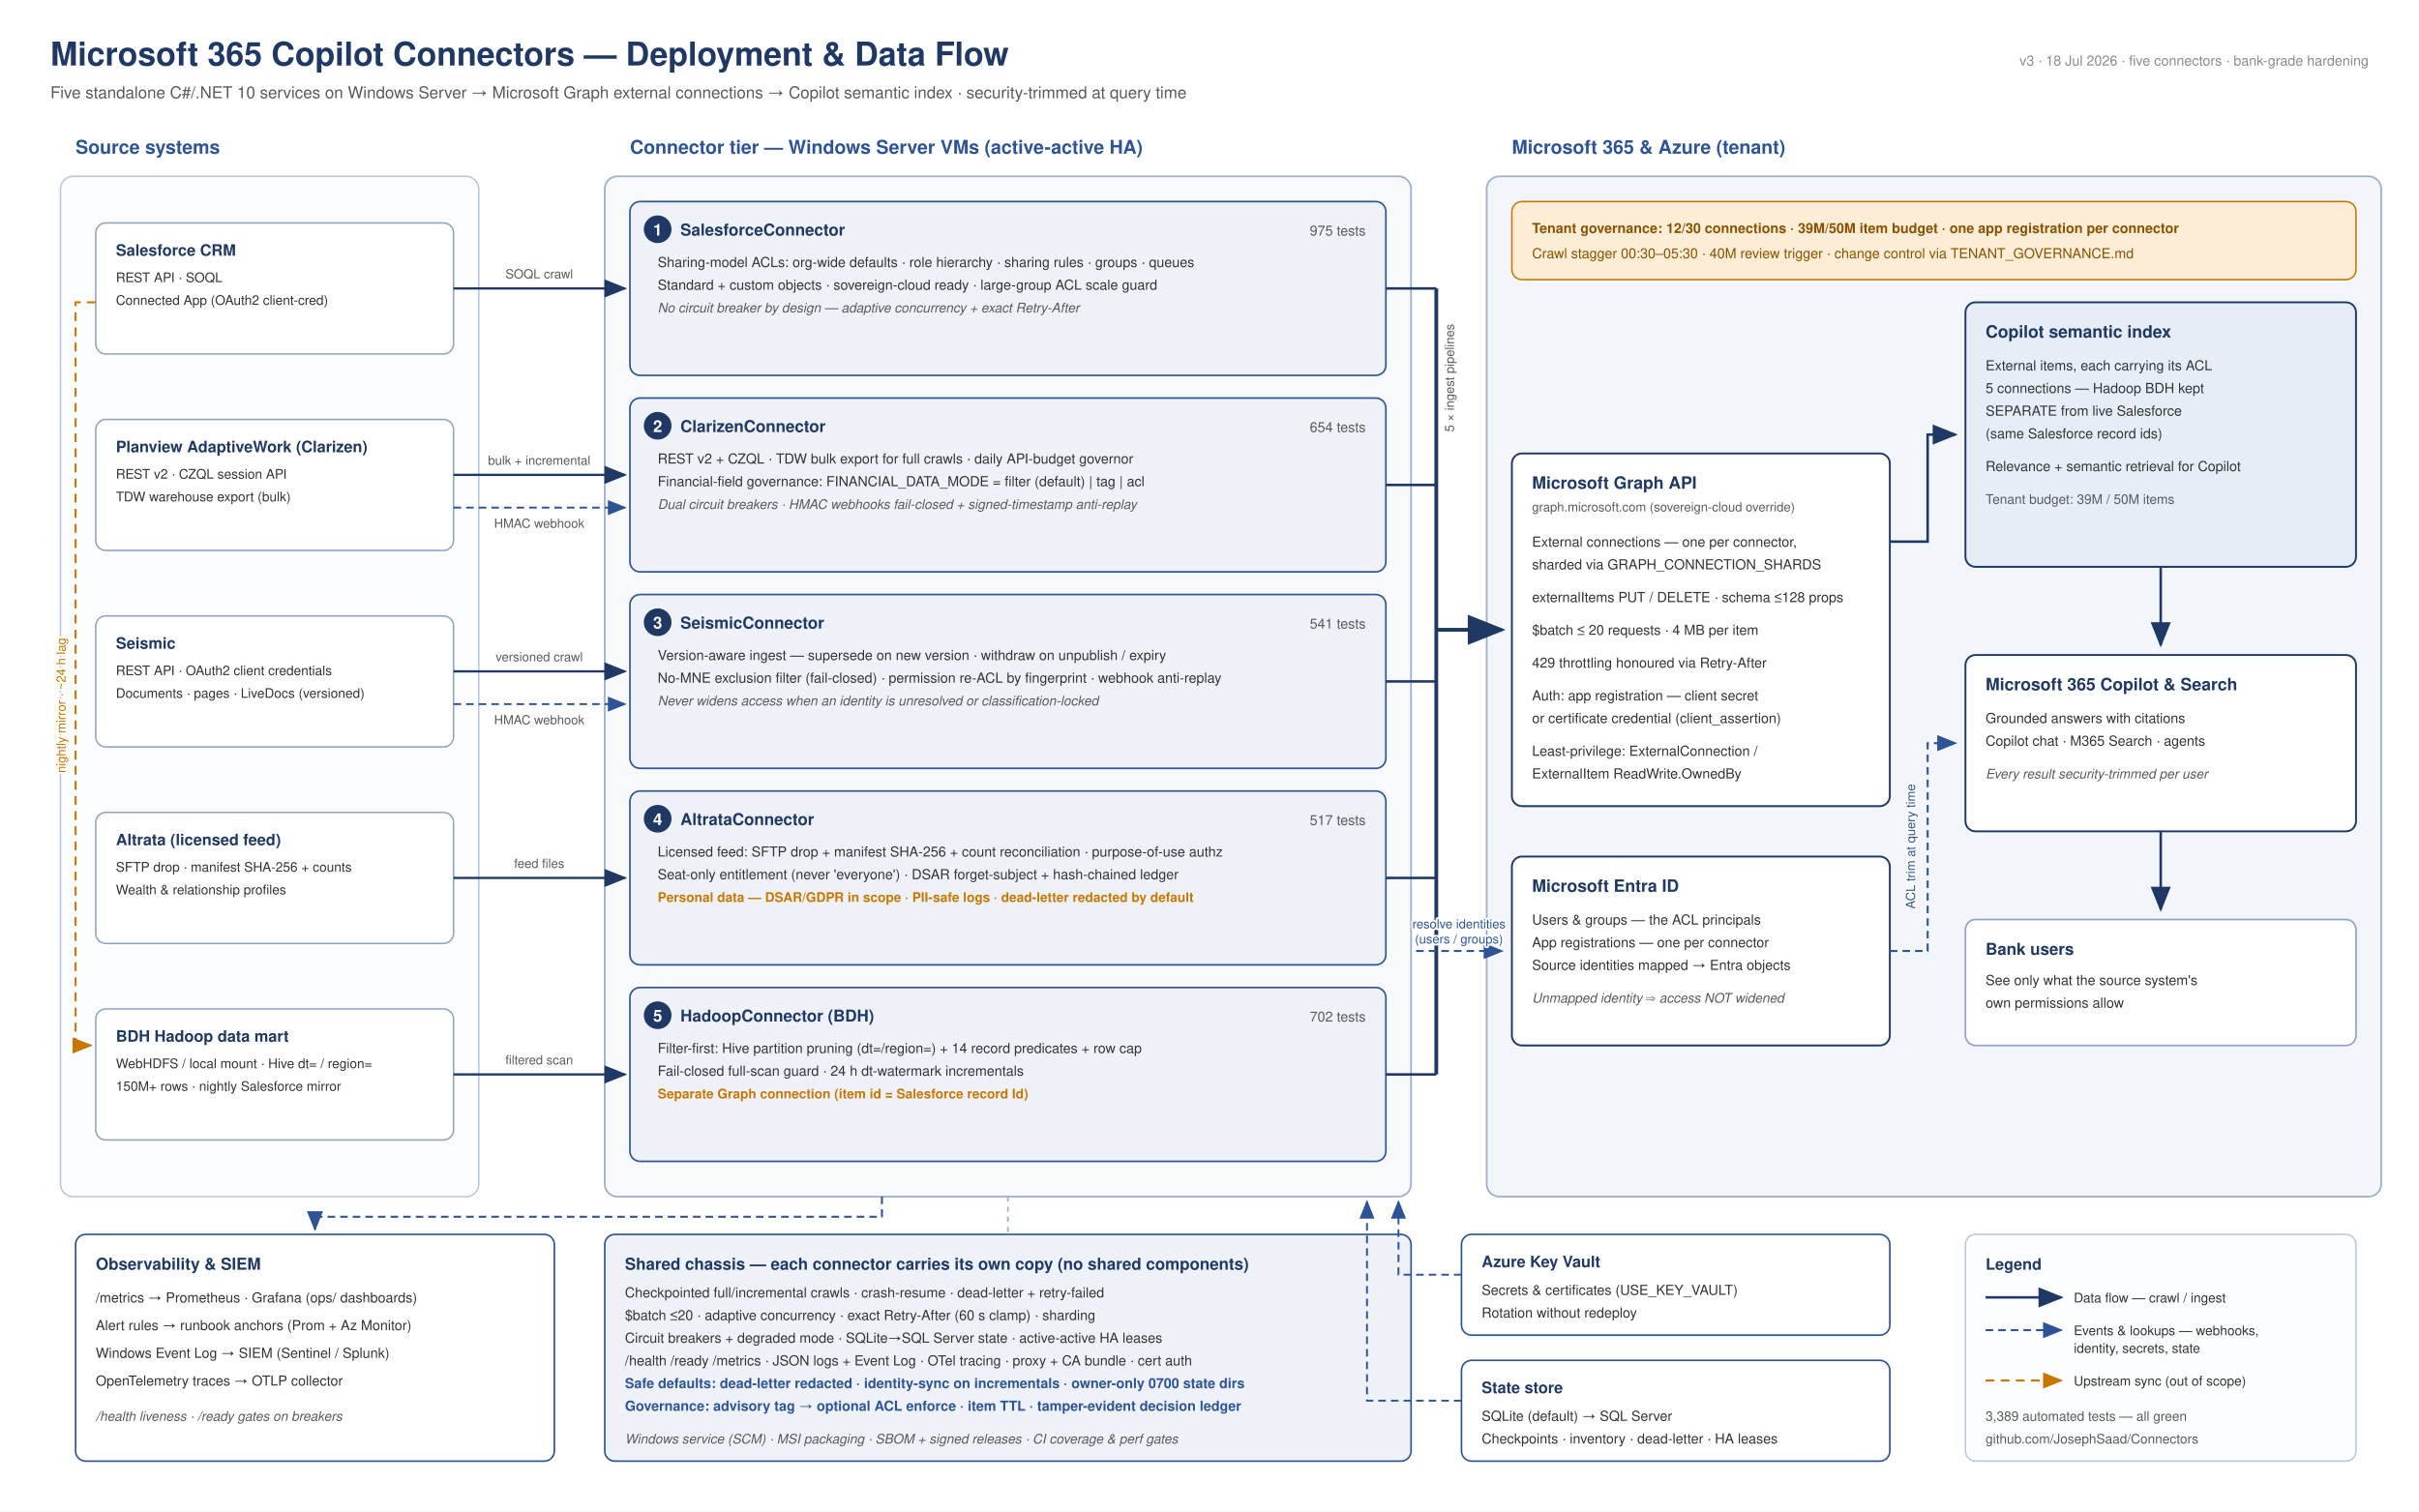
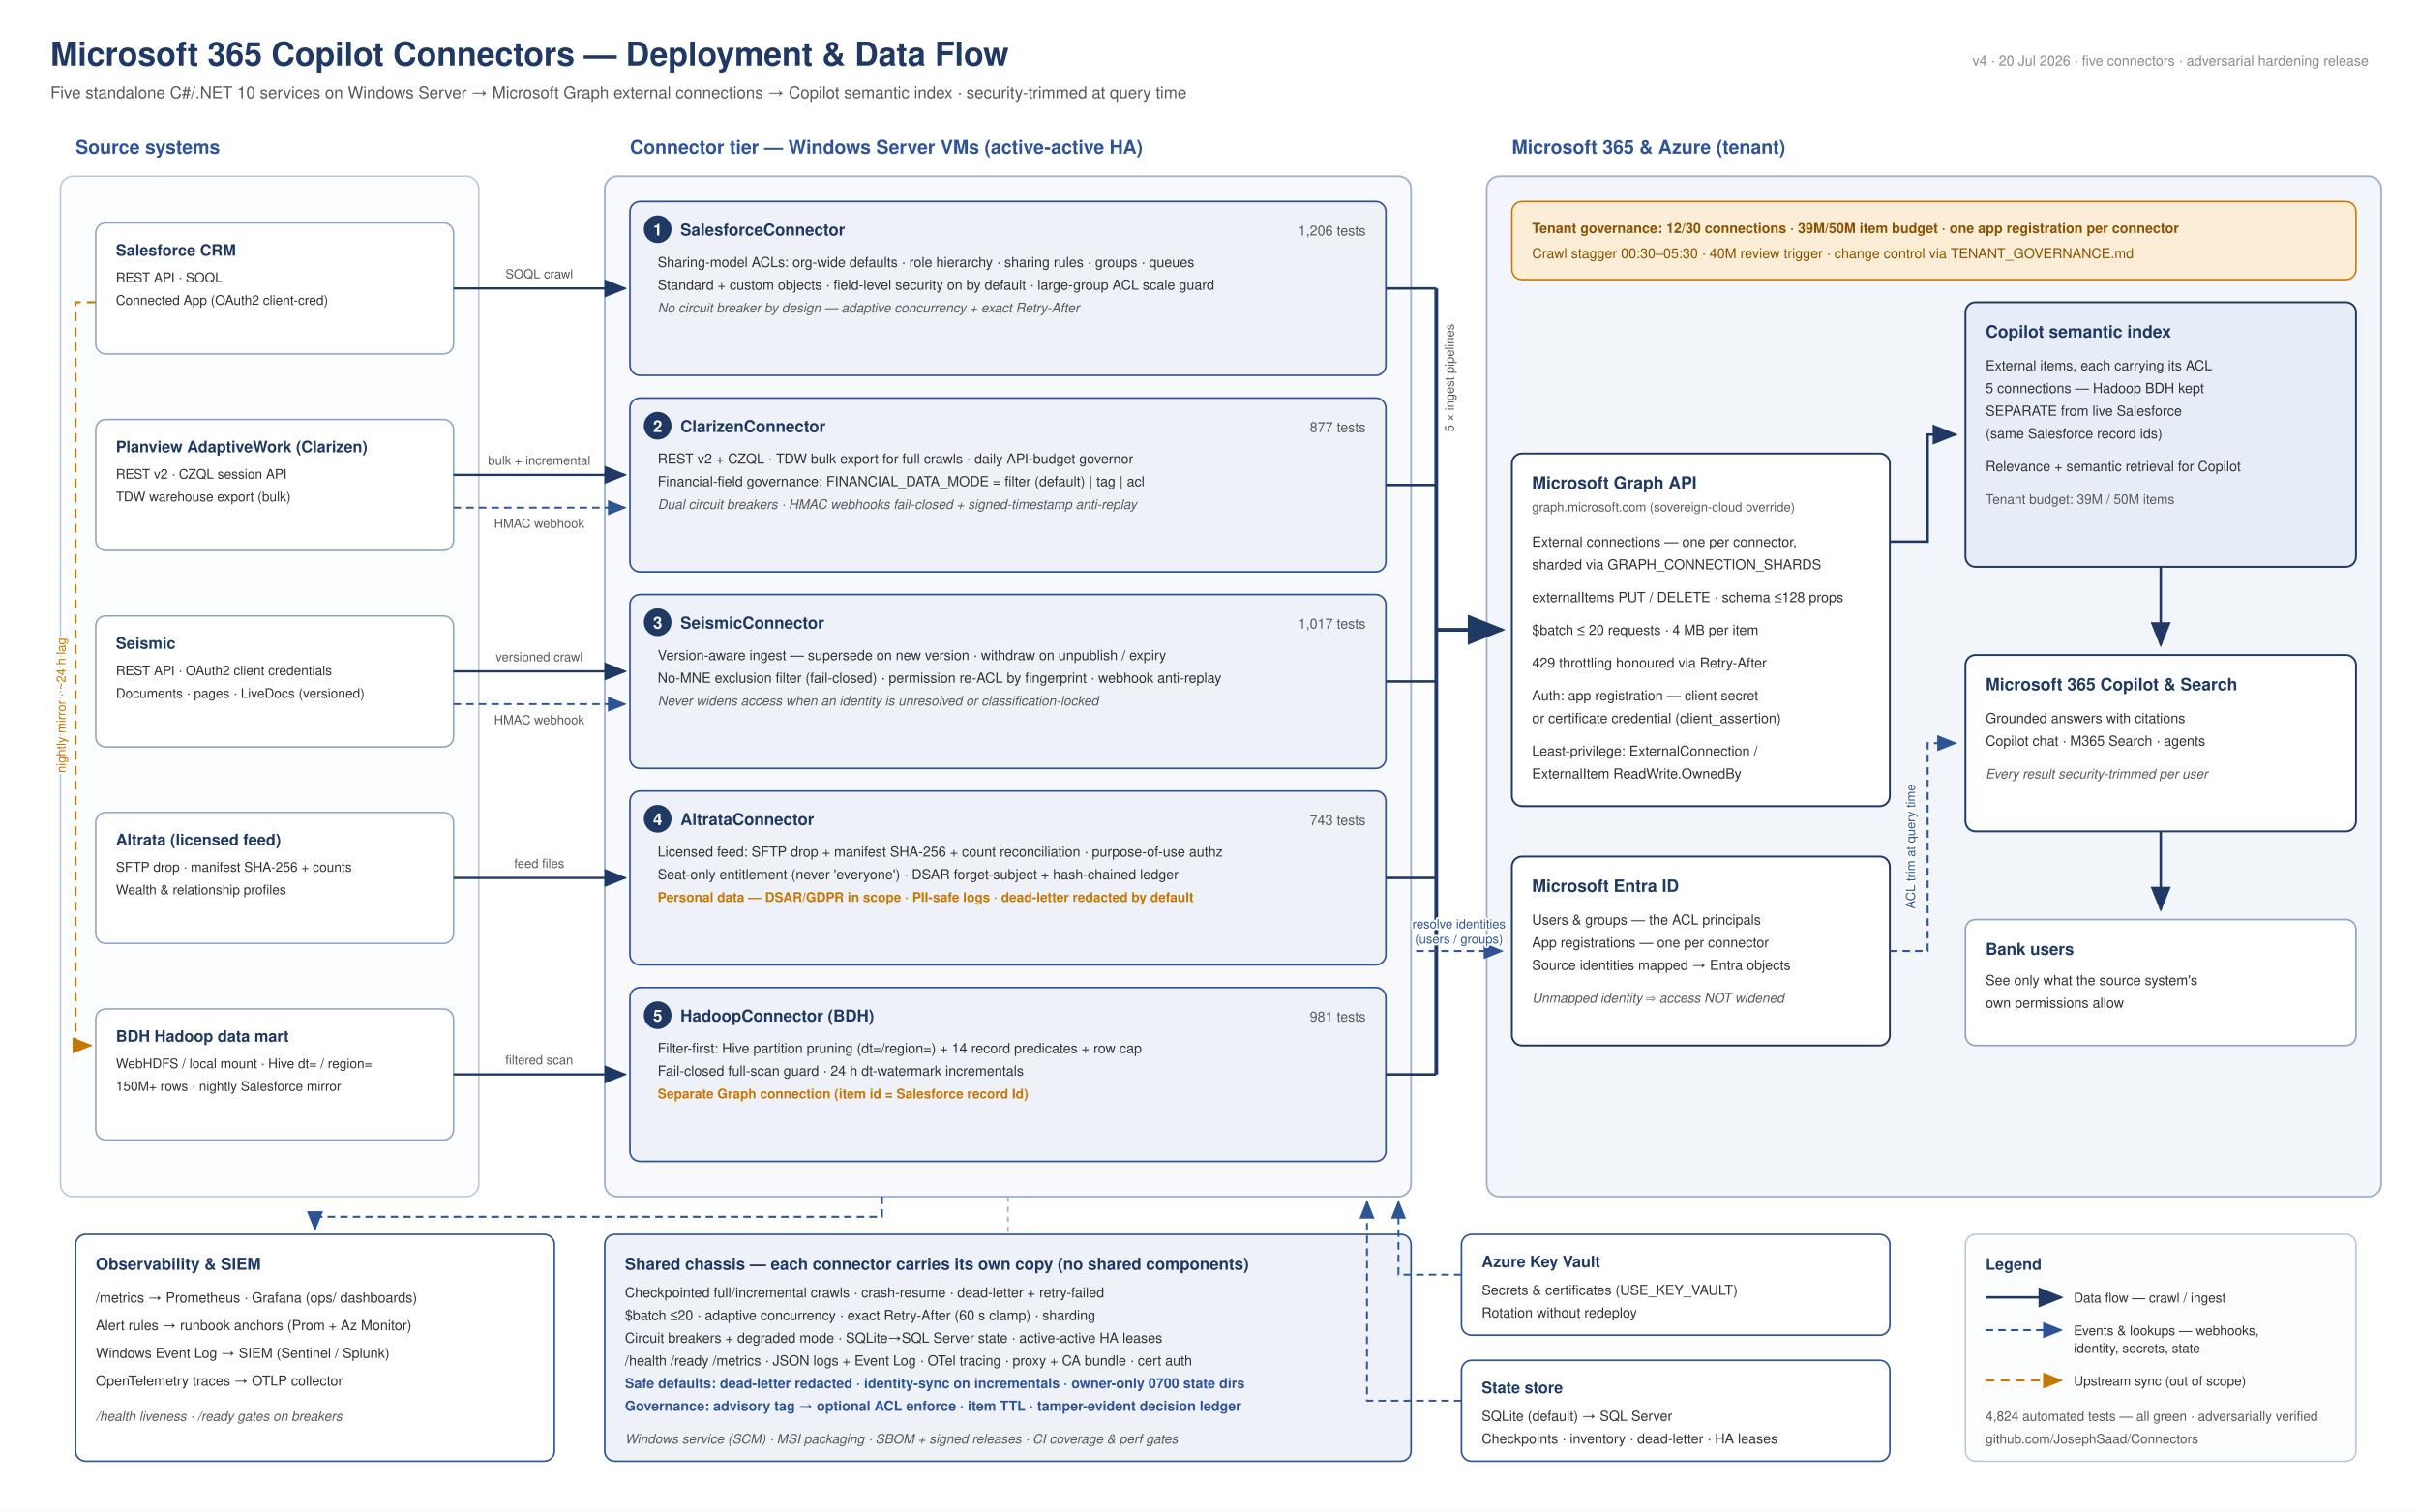
<svg xmlns="http://www.w3.org/2000/svg" width="1920" height="1200" viewBox="0 0 1920 1200" font-family="'Helvetica Neue', Helvetica, Arial, sans-serif">
  <defs>
    <marker id="arr" markerWidth="10" markerHeight="8" refX="9" refY="4" orient="auto">
      <path d="M0,0 L10,4 L0,8 z" fill="#1F3864" />
    </marker>
    <marker id="arrB" markerWidth="10" markerHeight="8" refX="9" refY="4" orient="auto">
      <path d="M0,0 L10,4 L0,8 z" fill="#2E5496" />
    </marker>
    <marker id="arrA" markerWidth="10" markerHeight="8" refX="9" refY="4" orient="auto">
      <path d="M0,0 L10,4 L0,8 z" fill="#C77700" />
    </marker>
    <style>
      .halo { paint-order: stroke; stroke: #ffffff; stroke-width: 3px; stroke-linejoin: round; }
    </style>
  </defs>
  <rect x="0" y="0" width="1920" height="1200" fill="#FFFFFF" />
  <text x="40" y="52" font-size="26" font-weight="bold" fill="#1F3864">Microsoft 365 Copilot Connectors — Deployment &amp; Data Flow</text>
  <text x="40" y="78" font-size="13" fill="#595959">Five standalone C#/.NET 10 services on Windows Server  →  Microsoft Graph external connections  →  Copilot semantic index · security-trimmed at query time</text>
-   <text x="1880" y="52" font-size="11" fill="#8A8A8A" text-anchor="end">v3 · 18 Jul 2026 · five connectors · bank-grade hardening</text>
+   <text x="1880" y="52" font-size="11" fill="#8A8A8A" text-anchor="end">v4 · 20 Jul 2026 · five connectors · adversarial hardening release</text>
  <text x="60" y="122" font-size="15" font-weight="bold" fill="#2E5496">Source systems</text>
  <text x="500" y="122" font-size="15" font-weight="bold" fill="#2E5496">Connector tier — Windows Server VMs (active-active HA)</text>
  <text x="1200" y="122" font-size="15" font-weight="bold" fill="#2E5496">Microsoft 365 &amp; Azure (tenant)</text>
  <rect x="48" y="140" width="332" height="810" rx="10" fill="#FCFDFE" stroke="#B9C6DC" stroke-width="1.2" />
  <rect x="480" y="140" width="640" height="810" rx="10" fill="#F7F9FC" stroke="#9FB0CC" stroke-width="1.4" />
  <rect x="1180" y="140" width="710" height="810" rx="10" fill="#F2F6FB" stroke="#9FB0CC" stroke-width="1.4" />
  <g font-size="10.5" fill="#333333">
    <rect x="76" y="177" width="284" height="104" rx="8" fill="#FFFFFF" stroke="#8FA3C4" stroke-width="1.2" />
    <text x="92" y="203" font-size="12.5" font-weight="bold" fill="#1F3864">Salesforce CRM</text>
    <text x="92" y="224">REST API · SOQL</text>
    <text x="92" y="242">Connected App (OAuth2 client-cred)</text>
    <rect x="76" y="333" width="284" height="104" rx="8" fill="#FFFFFF" stroke="#8FA3C4" stroke-width="1.2" />
    <text x="92" y="359" font-size="12.5" font-weight="bold" fill="#1F3864">Planview AdaptiveWork (Clarizen)</text>
    <text x="92" y="380">REST v2 · CZQL session API</text>
    <text x="92" y="398">TDW warehouse export (bulk)</text>
    <rect x="76" y="489" width="284" height="104" rx="8" fill="#FFFFFF" stroke="#8FA3C4" stroke-width="1.2" />
    <text x="92" y="515" font-size="12.5" font-weight="bold" fill="#1F3864">Seismic</text>
    <text x="92" y="536">REST API · OAuth2 client credentials</text>
    <text x="92" y="554">Documents · pages · LiveDocs (versioned)</text>
    <rect x="76" y="645" width="284" height="104" rx="8" fill="#FFFFFF" stroke="#8FA3C4" stroke-width="1.2" />
    <text x="92" y="671" font-size="12.5" font-weight="bold" fill="#1F3864">Altrata (licensed feed)</text>
    <text x="92" y="692">SFTP drop · manifest SHA-256 + counts</text>
    <text x="92" y="710">Wealth &amp; relationship profiles</text>
    <rect x="76" y="801" width="284" height="104" rx="8" fill="#FFFFFF" stroke="#8FA3C4" stroke-width="1.2" />
    <text x="92" y="827" font-size="12.5" font-weight="bold" fill="#1F3864">BDH Hadoop data mart</text>
    <text x="92" y="848">WebHDFS / local mount · Hive dt= / region=</text>
    <text x="92" y="866">150M+ rows · nightly Salesforce mirror</text>
  </g>
  <path d="M 76 240 H 60 V 830 H 72" fill="none" stroke="#C77700" stroke-width="1.6" stroke-dasharray="7 5" marker-end="url(#arrA)" />
  <text transform="rotate(-90 52 560)" x="52" y="560" font-size="10" fill="#C77700" text-anchor="middle" class="halo">nightly mirror · ~24 h lag</text>
  <g>
    <rect x="500" y="160" width="600" height="138" rx="8" fill="#EEF2F8" stroke="#2E5496" stroke-width="1.3" />
    <circle cx="522" cy="182" r="11" fill="#1F3864" />
    <text x="522" y="187" font-size="13" font-weight="bold" fill="#FFFFFF" text-anchor="middle">1</text>
    <text x="540" y="187" font-size="13" font-weight="bold" fill="#1F3864">SalesforceConnector</text>
-     <text x="1084" y="187" font-size="11" fill="#595959" text-anchor="end">975 tests</text>
+     <text x="1084" y="187" font-size="11" fill="#595959" text-anchor="end">1,206 tests</text>
    <text x="522" y="212" font-size="11" fill="#333333">Sharing-model ACLs: org-wide defaults · role hierarchy · sharing rules · groups · queues</text>
-     <text x="522" y="230" font-size="11" fill="#333333">Standard + custom objects · sovereign-cloud ready · large-group ACL scale guard</text>
+     <text x="522" y="230" font-size="11" fill="#333333">Standard + custom objects · field-level security on by default · large-group ACL scale guard</text>
    <text x="522" y="248" font-size="10.5" font-style="italic" fill="#595959">No circuit breaker by design — adaptive concurrency + exact Retry-After</text>
    <rect x="500" y="316" width="600" height="138" rx="8" fill="#EEF2F8" stroke="#2E5496" stroke-width="1.3" />
    <circle cx="522" cy="338" r="11" fill="#1F3864" />
    <text x="522" y="343" font-size="13" font-weight="bold" fill="#FFFFFF" text-anchor="middle">2</text>
    <text x="540" y="343" font-size="13" font-weight="bold" fill="#1F3864">ClarizenConnector</text>
-     <text x="1084" y="343" font-size="11" fill="#595959" text-anchor="end">654 tests</text>
+     <text x="1084" y="343" font-size="11" fill="#595959" text-anchor="end">877 tests</text>
    <text x="522" y="368" font-size="11" fill="#333333">REST v2 + CZQL · TDW bulk export for full crawls · daily API-budget governor</text>
    <text x="522" y="386" font-size="11" fill="#333333">Financial-field governance: FINANCIAL_DATA_MODE = filter (default) | tag | acl</text>
    <text x="522" y="404" font-size="10.5" font-style="italic" fill="#595959">Dual circuit breakers · HMAC webhooks fail-closed + signed-timestamp anti-replay</text>
    <rect x="500" y="472" width="600" height="138" rx="8" fill="#EEF2F8" stroke="#2E5496" stroke-width="1.3" />
    <circle cx="522" cy="494" r="11" fill="#1F3864" />
    <text x="522" y="499" font-size="13" font-weight="bold" fill="#FFFFFF" text-anchor="middle">3</text>
    <text x="540" y="499" font-size="13" font-weight="bold" fill="#1F3864">SeismicConnector</text>
-     <text x="1084" y="499" font-size="11" fill="#595959" text-anchor="end">541 tests</text>
+     <text x="1084" y="499" font-size="11" fill="#595959" text-anchor="end">1,017 tests</text>
    <text x="522" y="524" font-size="11" fill="#333333">Version-aware ingest — supersede on new version · withdraw on unpublish / expiry</text>
    <text x="522" y="542" font-size="11" fill="#333333">No-MNE exclusion filter (fail-closed) · permission re-ACL by fingerprint · webhook anti-replay</text>
    <text x="522" y="560" font-size="10.5" font-style="italic" fill="#595959">Never widens access when an identity is unresolved or classification-locked</text>
    <rect x="500" y="628" width="600" height="138" rx="8" fill="#EEF2F8" stroke="#2E5496" stroke-width="1.3" />
    <circle cx="522" cy="650" r="11" fill="#1F3864" />
    <text x="522" y="655" font-size="13" font-weight="bold" fill="#FFFFFF" text-anchor="middle">4</text>
    <text x="540" y="655" font-size="13" font-weight="bold" fill="#1F3864">AltrataConnector</text>
-     <text x="1084" y="655" font-size="11" fill="#595959" text-anchor="end">517 tests</text>
+     <text x="1084" y="655" font-size="11" fill="#595959" text-anchor="end">743 tests</text>
    <text x="522" y="680" font-size="11" fill="#333333">Licensed feed: SFTP drop + manifest SHA-256 + count reconciliation · purpose-of-use authz</text>
    <text x="522" y="698" font-size="11" fill="#333333">Seat-only entitlement (never 'everyone') · DSAR forget-subject + hash-chained ledger</text>
    <text x="522" y="716" font-size="10.5" font-weight="bold" fill="#C77700">Personal data — DSAR/GDPR in scope · PII-safe logs · dead-letter redacted by default</text>
    <rect x="500" y="784" width="600" height="138" rx="8" fill="#EEF2F8" stroke="#2E5496" stroke-width="1.3" />
    <circle cx="522" cy="806" r="11" fill="#1F3864" />
    <text x="522" y="811" font-size="13" font-weight="bold" fill="#FFFFFF" text-anchor="middle">5</text>
    <text x="540" y="811" font-size="13" font-weight="bold" fill="#1F3864">HadoopConnector (BDH)</text>
-     <text x="1084" y="811" font-size="11" fill="#595959" text-anchor="end">702 tests</text>
+     <text x="1084" y="811" font-size="11" fill="#595959" text-anchor="end">981 tests</text>
    <text x="522" y="836" font-size="11" fill="#333333">Filter-first: Hive partition pruning (dt=/region=) + 14 record predicates + row cap</text>
    <text x="522" y="854" font-size="11" fill="#333333">Fail-closed full-scan guard · 24 h dt-watermark incrementals</text>
    <text x="522" y="872" font-size="10.5" font-weight="bold" fill="#C77700">Separate Graph connection (item id = Salesforce record Id)</text>
  </g>
  <g font-size="10" fill="#595959">
    <line x1="360" y1="229" x2="496" y2="229" stroke="#1F3864" stroke-width="1.8" marker-end="url(#arr)" />
    <text x="428" y="221" text-anchor="middle" class="halo">SOQL crawl</text>
    <line x1="360" y1="377" x2="496" y2="377" stroke="#1F3864" stroke-width="1.8" marker-end="url(#arr)" />
    <text x="428" y="369" text-anchor="middle" class="halo">bulk + incremental</text>
    <line x1="360" y1="403" x2="496" y2="403" stroke="#2E5496" stroke-width="1.5" stroke-dasharray="6 4" marker-end="url(#arrB)" />
    <text x="428" y="419" text-anchor="middle" class="halo">HMAC webhook</text>
    <line x1="360" y1="533" x2="496" y2="533" stroke="#1F3864" stroke-width="1.8" marker-end="url(#arr)" />
    <text x="428" y="525" text-anchor="middle" class="halo">versioned crawl</text>
    <line x1="360" y1="559" x2="496" y2="559" stroke="#2E5496" stroke-width="1.5" stroke-dasharray="6 4" marker-end="url(#arrB)" />
    <text x="428" y="575" text-anchor="middle" class="halo">HMAC webhook</text>
    <line x1="360" y1="697" x2="496" y2="697" stroke="#1F3864" stroke-width="1.8" marker-end="url(#arr)" />
    <text x="428" y="689" text-anchor="middle" class="halo">feed files</text>
    <line x1="360" y1="853" x2="496" y2="853" stroke="#1F3864" stroke-width="1.8" marker-end="url(#arr)" />
    <text x="428" y="845" text-anchor="middle" class="halo">filtered scan</text>
  </g>
  <g stroke="#1F3864">
    <line x1="1100" y1="229" x2="1140" y2="229" stroke-width="2" />
    <line x1="1100" y1="385" x2="1140" y2="385" stroke-width="2" />
    <line x1="1100" y1="541" x2="1140" y2="541" stroke-width="2" />
    <line x1="1100" y1="697" x2="1140" y2="697" stroke-width="2" />
    <line x1="1100" y1="853" x2="1140" y2="853" stroke-width="2" />
    <line x1="1140" y1="229" x2="1140" y2="853" stroke-width="3" />
    <line x1="1140" y1="500" x2="1192" y2="500" stroke-width="3" marker-end="url(#arr)" />
  </g>
  <text transform="rotate(-90 1154 300)" x="1154" y="300" font-size="10" fill="#595959" text-anchor="middle" class="halo">5 × ingest pipelines</text>
  <rect x="1200" y="160" width="670" height="62" rx="8" fill="#FBEDD6" stroke="#C77700" stroke-width="1.2" />
  <text x="1216" y="185" font-size="11" font-weight="bold" fill="#8A5200">Tenant governance:  12/30 connections · 39M/50M item budget · one app registration per connector</text>
  <text x="1216" y="205" font-size="11" fill="#8A5200">Crawl stagger 00:30–05:30 · 40M review trigger · change control via TENANT_GOVERNANCE.md</text>
  <rect x="1200" y="360" width="300" height="280" rx="8" fill="#FFFFFF" stroke="#1F3864" stroke-width="1.5" />
  <text x="1216" y="388" font-size="13.5" font-weight="bold" fill="#1F3864">Microsoft Graph API</text>
  <text x="1216" y="406" font-size="10" fill="#595959">graph.microsoft.com (sovereign-cloud override)</text>
  <g font-size="11" fill="#333333">
    <text x="1216" y="434">External connections — one per connector,</text>
    <text x="1216" y="452">sharded via GRAPH_CONNECTION_SHARDS</text>
    <text x="1216" y="478">externalItems PUT / DELETE · schema ≤128 props</text>
    <text x="1216" y="504">$batch ≤ 20 requests · 4 MB per item</text>
    <text x="1216" y="530">429 throttling honoured via Retry-After</text>
    <text x="1216" y="556">Auth: app registration — client secret</text>
    <text x="1216" y="574">or certificate credential (client_assertion)</text>
    <text x="1216" y="600">Least-privilege: ExternalConnection / </text>
    <text x="1216" y="618">ExternalItem ReadWrite.OwnedBy</text>
  </g>
  <rect x="1200" y="680" width="300" height="150" rx="8" fill="#FFFFFF" stroke="#1F3864" stroke-width="1.5" />
  <text x="1216" y="708" font-size="13.5" font-weight="bold" fill="#1F3864">Microsoft Entra ID</text>
  <g font-size="11" fill="#333333">
    <text x="1216" y="734">Users &amp; groups — the ACL principals</text>
    <text x="1216" y="752">App registrations — one per connector</text>
    <text x="1216" y="770">Source identities mapped → Entra objects</text>
    <text x="1216" y="796" font-size="10.5" font-style="italic" fill="#595959">Unmapped identity ⇒ access NOT widened</text>
  </g>
  <rect x="1560" y="240" width="310" height="210" rx="8" fill="#E7EDF7" stroke="#1F3864" stroke-width="1.5" />
  <text x="1576" y="268" font-size="13.5" font-weight="bold" fill="#1F3864">Copilot semantic index</text>
  <g font-size="11" fill="#333333">
    <text x="1576" y="294">External items, each carrying its ACL</text>
    <text x="1576" y="312">5 connections — Hadoop BDH kept</text>
    <text x="1576" y="330">SEPARATE from live Salesforce</text>
    <text x="1576" y="348">(same Salesforce record ids)</text>
    <text x="1576" y="374">Relevance + semantic retrieval for Copilot</text>
    <text x="1576" y="400" font-size="10.5" fill="#595959">Tenant budget: 39M / 50M items</text>
  </g>
  <rect x="1560" y="520" width="310" height="140" rx="8" fill="#FFFFFF" stroke="#1F3864" stroke-width="1.5" />
  <text x="1576" y="548" font-size="13.5" font-weight="bold" fill="#1F3864">Microsoft 365 Copilot &amp; Search</text>
  <g font-size="11" fill="#333333">
    <text x="1576" y="574">Grounded answers with citations</text>
    <text x="1576" y="592">Copilot chat · M365 Search · agents</text>
    <text x="1576" y="618" font-size="10.5" font-style="italic" fill="#595959">Every result security-trimmed per user</text>
  </g>
  <rect x="1560" y="730" width="310" height="100" rx="8" fill="#FFFFFF" stroke="#8FA3C4" stroke-width="1.3" />
  <text x="1576" y="758" font-size="13" font-weight="bold" fill="#1F3864">Bank users</text>
  <text x="1576" y="782" font-size="11" fill="#333333">See only what the source system's</text>
  <text x="1576" y="800" font-size="11" fill="#333333">own permissions allow</text>
  <path d="M 1500 430 H 1530 V 345 H 1552" fill="none" stroke="#1F3864" stroke-width="2" marker-end="url(#arr)" />
  <line x1="1715" y1="450" x2="1715" y2="512" stroke="#1F3864" stroke-width="2" marker-end="url(#arr)" />
  <line x1="1715" y1="660" x2="1715" y2="722" stroke="#1F3864" stroke-width="2" marker-end="url(#arr)" />
  <path d="M 1500 755 H 1530 V 590 H 1552" fill="none" stroke="#2E5496" stroke-width="1.6" stroke-dasharray="6 4" marker-end="url(#arrB)" />
  <text transform="rotate(-90 1520 672)" x="1520" y="672" font-size="10" fill="#2E5496" text-anchor="middle" class="halo">ACL trim at query time</text>
  <path d="M 1124 755 H 1192" fill="none" stroke="#2E5496" stroke-width="1.6" stroke-dasharray="6 4" marker-end="url(#arrB)" />
  <text x="1158" y="737" font-size="10" fill="#2E5496" text-anchor="middle" class="halo">resolve identities</text>
  <text x="1158" y="749" font-size="10" fill="#2E5496" text-anchor="middle" class="halo">(users / groups)</text>
  <rect x="60" y="980" width="380" height="180" rx="8" fill="#FFFFFF" stroke="#2E5496" stroke-width="1.3" />
  <text x="76" y="1008" font-size="13" font-weight="bold" fill="#1F3864">Observability &amp; SIEM</text>
  <g font-size="11" fill="#333333">
    <text x="76" y="1034">/metrics → Prometheus · Grafana (ops/ dashboards)</text>
    <text x="76" y="1056">Alert rules → runbook anchors (Prom + Az Monitor)</text>
    <text x="76" y="1078">Windows Event Log → SIEM (Sentinel / Splunk)</text>
    <text x="76" y="1100">OpenTelemetry traces → OTLP collector</text>
    <text x="76" y="1128" font-size="10.5" font-style="italic" fill="#595959">/health liveness · /ready gates on breakers</text>
  </g>
  <path d="M 700 950 V 966 H 250 V 976" fill="none" stroke="#2E5496" stroke-width="1.6" stroke-dasharray="6 4" marker-end="url(#arrB)" />
  <rect x="480" y="980" width="640" height="180" rx="8" fill="#EEF2F8" stroke="#2E5496" stroke-width="1.3" />
  <text x="496" y="1008" font-size="13" font-weight="bold" fill="#1F3864">Shared chassis — each connector carries its own copy (no shared components)</text>
  <g font-size="11" fill="#333333">
    <text x="496" y="1030">Checkpointed full/incremental crawls · crash-resume · dead-letter + retry-failed</text>
    <text x="496" y="1048">$batch ≤20 · adaptive concurrency · exact Retry-After (60 s clamp) · sharding</text>
    <text x="496" y="1066">Circuit breakers + degraded mode · SQLite→SQL Server state · active-active HA leases</text>
    <text x="496" y="1084">/health /ready /metrics · JSON logs + Event Log · OTel tracing · proxy + CA bundle · cert auth</text>
    <text x="496" y="1102" font-weight="bold" fill="#2E5496">Safe defaults: dead-letter redacted · identity-sync on incrementals · owner-only 0700 state dirs</text>
    <text x="496" y="1120" font-weight="bold" fill="#2E5496">Governance: advisory tag → optional ACL enforce · item TTL · tamper-evident decision ledger</text>
    <text x="496" y="1146" font-size="10.5" font-style="italic" fill="#595959">Windows service (SCM) · MSI packaging · SBOM + signed releases · CI coverage &amp; perf gates</text>
  </g>
  <line x1="800" y1="950" x2="800" y2="980" stroke="#9FB0CC" stroke-width="1.4" stroke-dasharray="4 4" />
  <rect x="1160" y="980" width="340" height="80" rx="8" fill="#FFFFFF" stroke="#2E5496" stroke-width="1.3" />
  <text x="1176" y="1006" font-size="12.5" font-weight="bold" fill="#1F3864">Azure Key Vault</text>
  <text x="1176" y="1028" font-size="11" fill="#333333">Secrets &amp; certificates (USE_KEY_VAULT)</text>
  <text x="1176" y="1046" font-size="11" fill="#333333">Rotation without redeploy</text>
  <path d="M 1160 1012 H 1110 V 954" fill="none" stroke="#2E5496" stroke-width="1.5" stroke-dasharray="6 4" marker-end="url(#arrB)" />
  <rect x="1160" y="1080" width="340" height="80" rx="8" fill="#FFFFFF" stroke="#2E5496" stroke-width="1.3" />
  <text x="1176" y="1106" font-size="12.5" font-weight="bold" fill="#1F3864">State store</text>
  <text x="1176" y="1128" font-size="11" fill="#333333">SQLite (default) → SQL Server</text>
  <text x="1176" y="1146" font-size="11" fill="#333333">Checkpoints · inventory · dead-letter · HA leases</text>
  <path d="M 1160 1112 H 1085 V 954" fill="none" stroke="#2E5496" stroke-width="1.5" stroke-dasharray="6 4" marker-end="url(#arrB)" />
  <rect x="1560" y="980" width="310" height="180" rx="8" fill="#FCFDFE" stroke="#B9C6DC" stroke-width="1.2" />
  <text x="1576" y="1008" font-size="12.5" font-weight="bold" fill="#1F3864">Legend</text>
  <line x1="1576" y1="1030" x2="1636" y2="1030" stroke="#1F3864" stroke-width="2" marker-end="url(#arr)" />
  <text x="1646" y="1034" font-size="10.5" fill="#333333">Data flow — crawl / ingest</text>
  <line x1="1576" y1="1056" x2="1636" y2="1056" stroke="#2E5496" stroke-width="1.6" stroke-dasharray="6 4" marker-end="url(#arrB)" />
  <text x="1646" y="1060" font-size="10.5" fill="#333333">Events &amp; lookups — webhooks,</text>
  <text x="1646" y="1074" font-size="10.5" fill="#333333">identity, secrets, state</text>
  <line x1="1576" y1="1096" x2="1636" y2="1096" stroke="#C77700" stroke-width="1.6" stroke-dasharray="7 5" marker-end="url(#arrA)" />
  <text x="1646" y="1100" font-size="10.5" fill="#333333">Upstream sync (out of scope)</text>
-   <text x="1576" y="1128" font-size="10.5" fill="#595959">3,389 automated tests — all green</text>
+   <text x="1576" y="1128" font-size="10.5" fill="#595959">4,824 automated tests — all green · adversarially verified</text>
  <text x="1576" y="1146" font-size="10.5" fill="#595959">github.com/JosephSaad/Connectors</text>
</svg>
